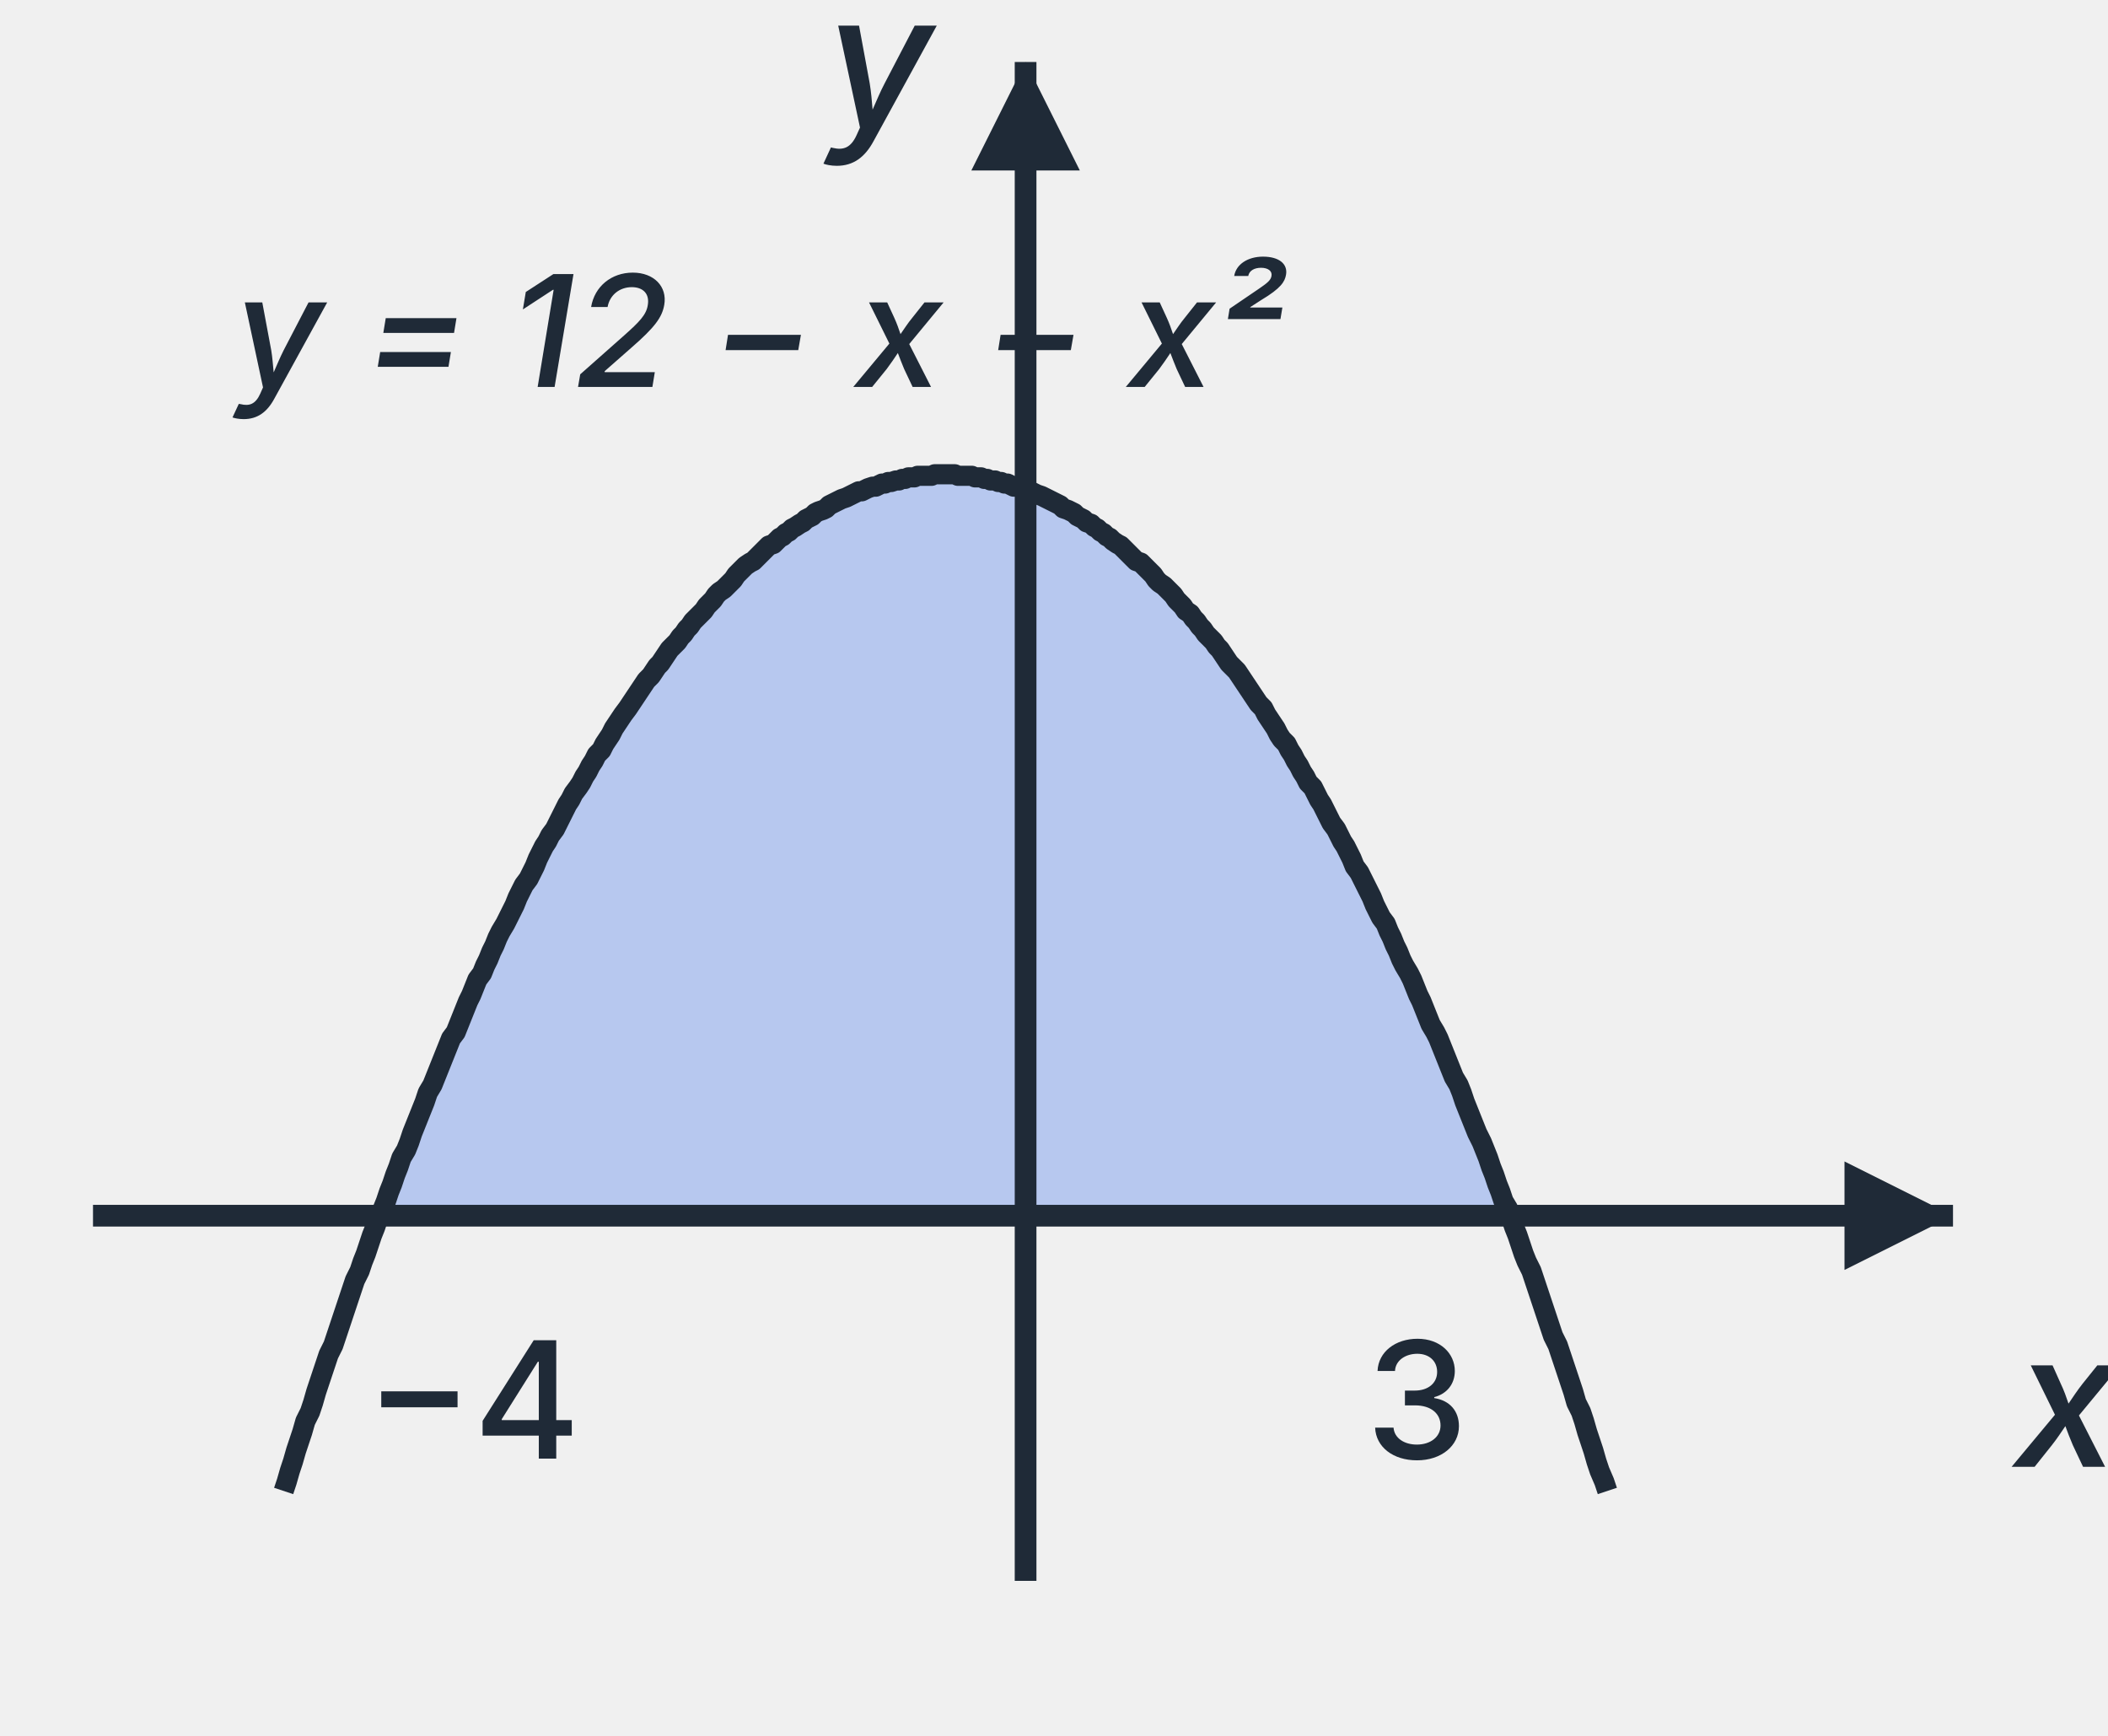
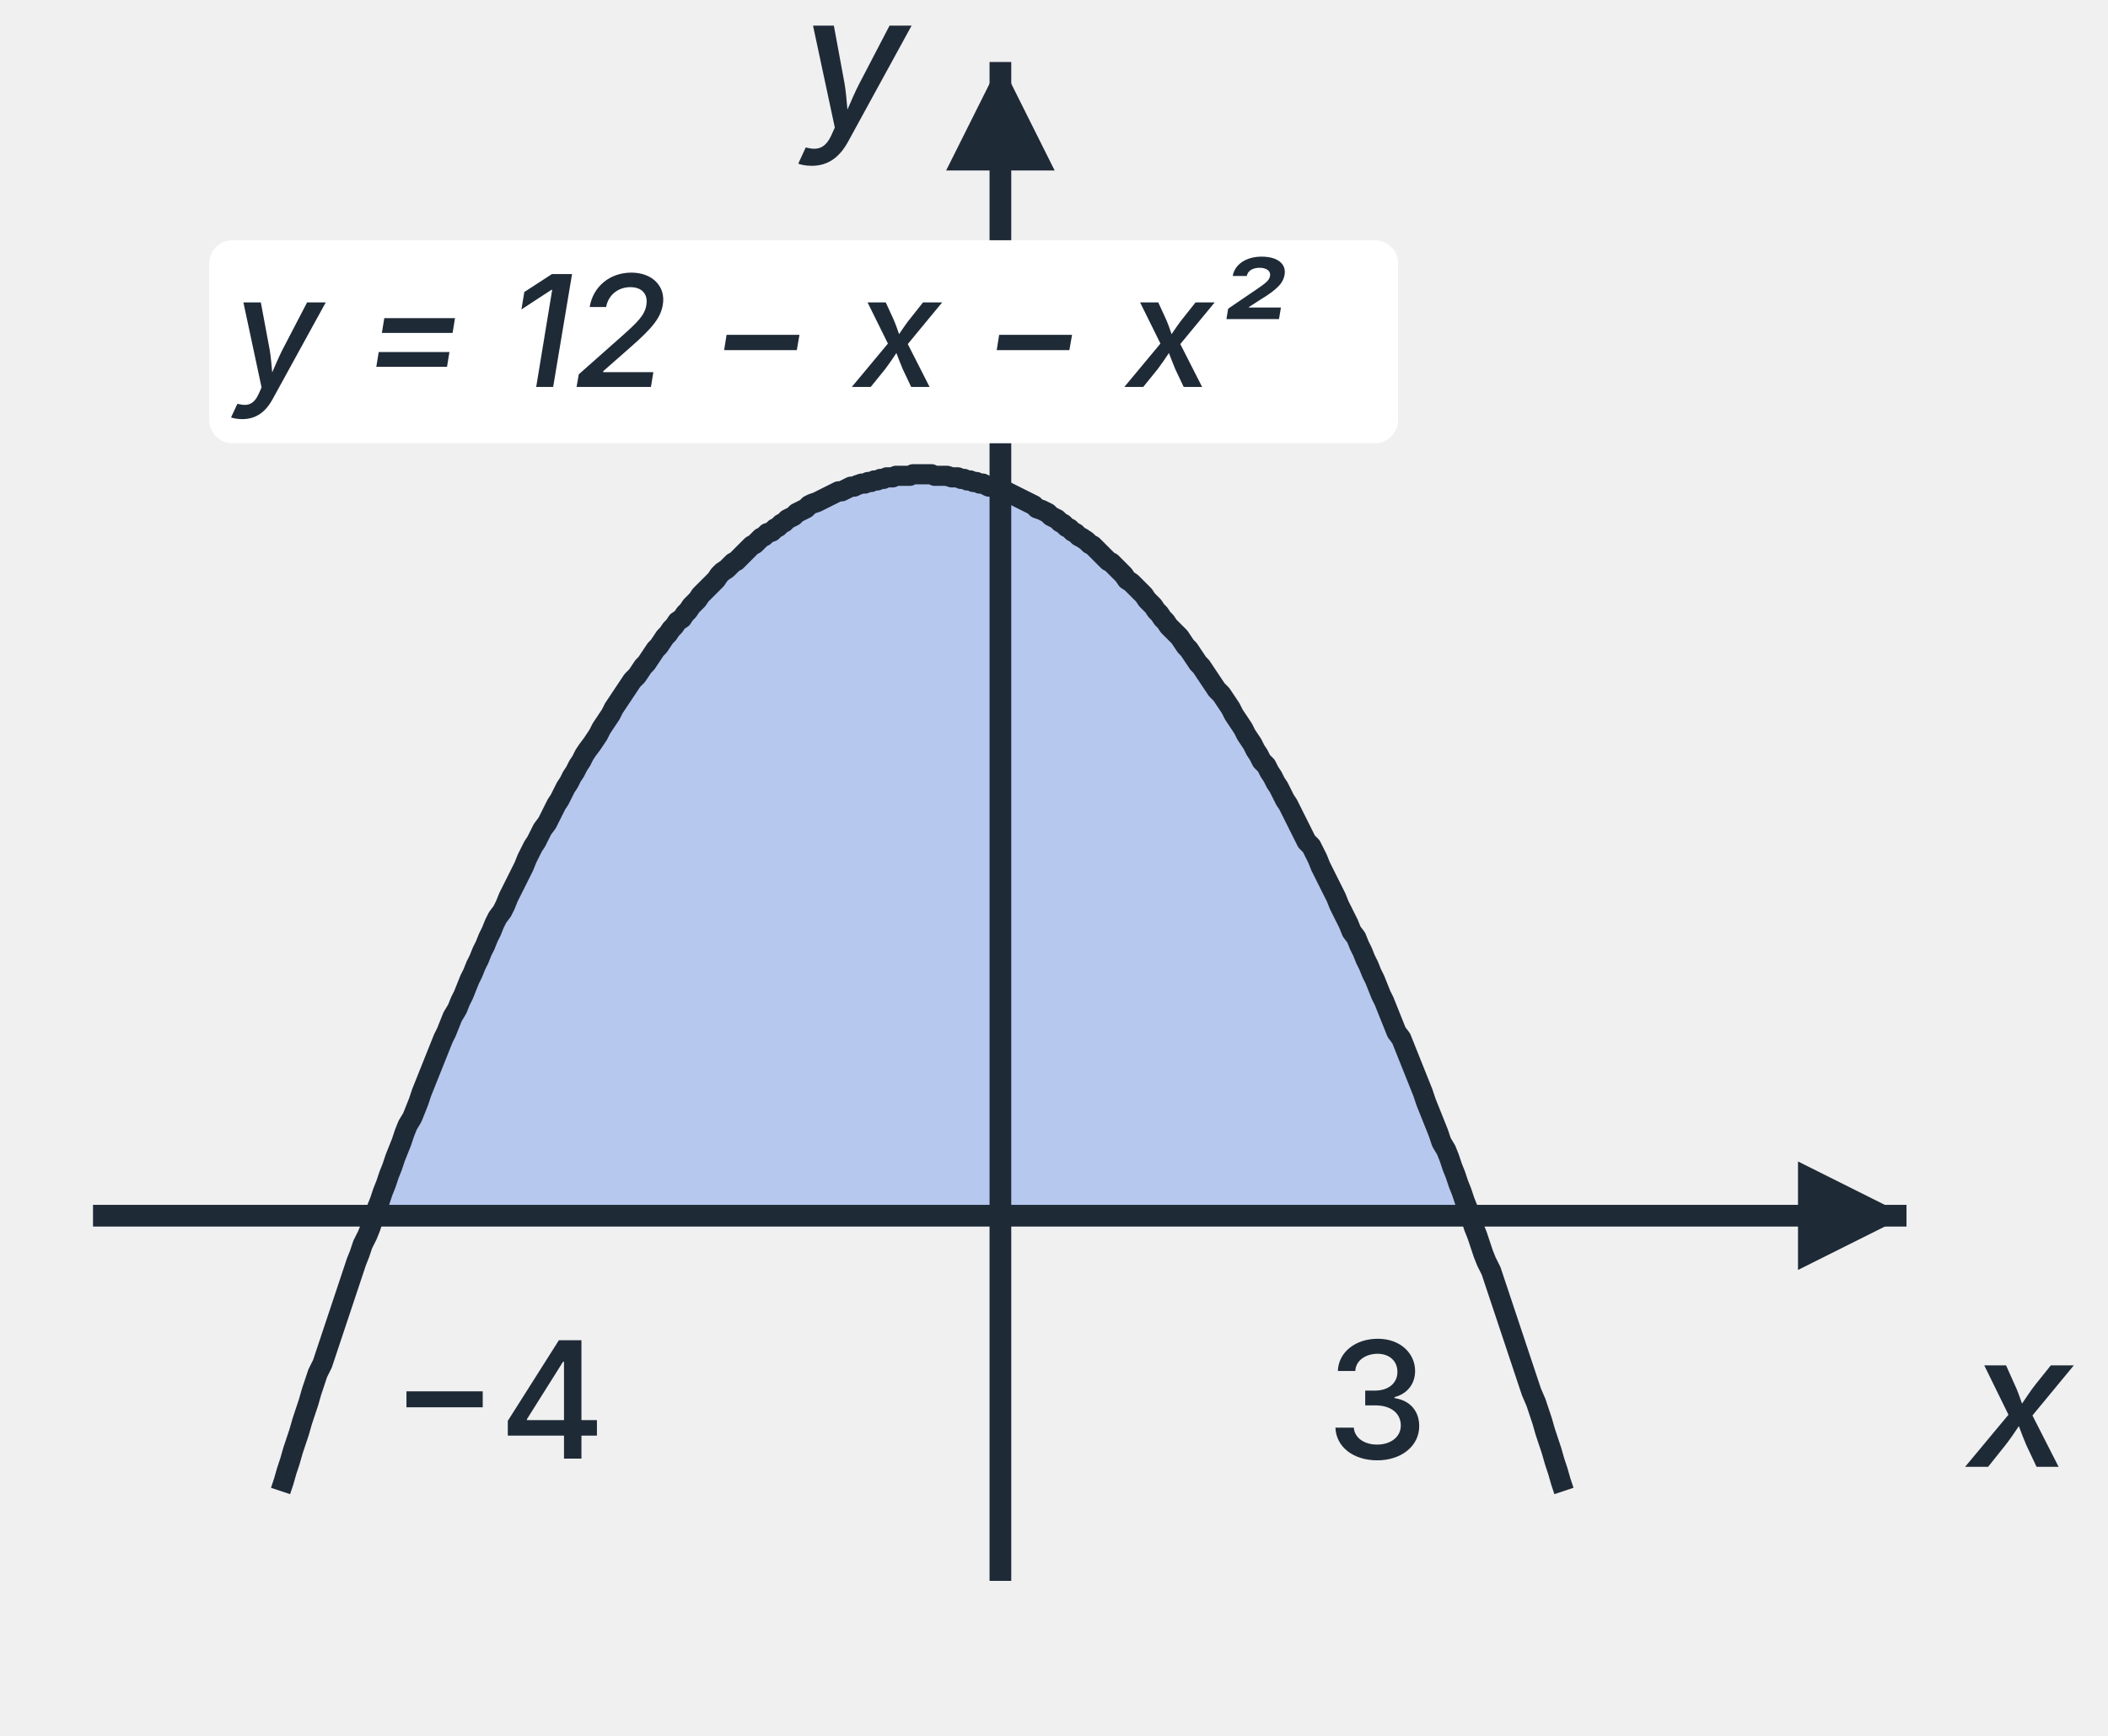
<svg xmlns="http://www.w3.org/2000/svg" viewBox="0 0 136 112" width="136" height="112" font-family="Inter, Arial, sans-serif">
-   <polygon points="24.5,78.4 24.9,77.5 25.2,76.5 25.6,75.6 26.0,74.7 26.3,73.8 26.7,72.9 27.1,72.0 27.4,71.1 27.8,70.2 28.1,69.4 28.5,68.5 28.9,67.7 29.2,66.8 29.6,66.0 30.0,65.2 30.3,64.4 30.7,63.6 31.1,62.8 31.4,62.0 31.8,61.2 32.2,60.5 32.5,59.7 32.9,59.0 33.2,58.2 33.6,57.5 34.0,56.8 34.3,56.1 34.7,55.4 35.1,54.7 35.4,54.1 35.8,53.4 36.2,52.7 36.5,52.1 36.9,51.5 37.3,50.8 37.6,50.2 38.0,49.6 38.4,49.0 38.7,48.4 39.1,47.8 39.4,47.3 39.8,46.7 40.2,46.2 40.5,45.6 40.9,45.1 41.3,44.6 41.6,44.1 42.0,43.6 42.4,43.1 42.7,42.6 43.1,42.1 43.5,41.6 43.8,41.2 44.2,40.7 44.6,40.3 44.9,39.9 45.3,39.5 45.6,39.1 46.0,38.7 46.4,38.3 46.7,37.9 47.1,37.5 47.5,37.2 47.8,36.8 48.2,36.5 48.6,36.2 48.9,35.8 49.3,35.5 49.7,35.2 50.0,34.9 50.4,34.7 50.7,34.4 51.1,34.1 51.5,33.9 51.8,33.6 52.2,33.4 52.6,33.2 52.9,32.9 53.3,32.7 53.7,32.5 54.0,32.4 54.4,32.2 54.8,32.0 55.1,31.9 55.5,31.7 55.9,31.6 56.2,31.4 56.6,31.3 56.9,31.2 57.3,31.1 57.7,31.0 58.0,30.9 58.4,30.9 58.8,30.8 59.1,30.8 59.5,30.7 59.9,30.7 60.2,30.7 60.6,30.6 61.0,30.6 61.3,30.6 61.7,30.7 62.1,30.7 62.4,30.7 62.8,30.8 63.1,30.8 63.5,30.9 63.9,30.9 64.2,31.0 64.6,31.1 65.0,31.2 65.3,31.3 65.7,31.4 66.1,31.6 66.4,31.7 66.8,31.9 67.2,32.0 67.5,32.2 67.9,32.4 68.2,32.5 68.6,32.7 69.0,32.9 69.3,33.2 69.7,33.4 70.1,33.6 70.4,33.9 70.8,34.1 71.2,34.4 71.5,34.7 71.9,34.9 72.3,35.2 72.6,35.5 73.0,35.8 73.4,36.2 73.7,36.5 74.1,36.8 74.4,37.2 74.8,37.5 75.2,37.9 75.5,38.3 75.9,38.7 76.3,39.1 76.6,39.5 77.0,39.9 77.4,40.3 77.7,40.7 78.1,41.2 78.5,41.6 78.8,42.1 79.2,42.6 79.6,43.1 79.9,43.6 80.3,44.1 80.6,44.6 81.0,45.1 81.4,45.6 81.7,46.2 82.1,46.7 82.5,47.3 82.8,47.8 83.2,48.4 83.6,49.0 83.9,49.6 84.3,50.2 84.7,50.8 85.0,51.5 85.4,52.1 85.8,52.7 86.1,53.4 86.5,54.1 86.8,54.7 87.2,55.4 87.6,56.1 87.9,56.8 88.3,57.5 88.7,58.2 89.0,59.0 89.4,59.7 89.8,60.5 90.1,61.2 90.5,62.0 90.9,62.8 91.2,63.6 91.6,64.4 91.9,65.2 92.3,66.0 92.7,66.8 93.0,67.7 93.4,68.5 93.8,69.4 94.1,70.2 94.5,71.1 94.9,72.0 95.2,72.9 95.6,73.8 96.0,74.7 96.3,75.6 96.7,76.5 97.1,77.5 97.4,78.4 97.4,78.4 97.1,78.4 96.7,78.4 96.3,78.4 96.0,78.4 95.6,78.4 95.2,78.4 94.9,78.4 94.5,78.4 94.1,78.4 93.8,78.4 93.4,78.4 93.0,78.4 92.7,78.4 92.3,78.4 91.9,78.4 91.6,78.4 91.2,78.4 90.9,78.4 90.5,78.4 90.1,78.4 89.8,78.4 89.4,78.4 89.0,78.4 88.7,78.4 88.3,78.4 87.9,78.4 87.6,78.4 87.2,78.4 86.8,78.4 86.5,78.4 86.1,78.4 85.8,78.4 85.4,78.4 85.0,78.4 84.7,78.4 84.3,78.4 83.9,78.4 83.6,78.4 83.2,78.4 82.8,78.4 82.5,78.4 82.1,78.4 81.7,78.4 81.4,78.4 81.0,78.4 80.6,78.4 80.3,78.4 79.9,78.4 79.6,78.4 79.2,78.4 78.8,78.4 78.5,78.4 78.1,78.4 77.7,78.4 77.4,78.4 77.0,78.4 76.6,78.4 76.3,78.4 75.9,78.4 75.5,78.4 75.2,78.4 74.8,78.4 74.4,78.4 74.1,78.4 73.7,78.4 73.4,78.4 73.0,78.4 72.6,78.4 72.3,78.4 71.9,78.4 71.5,78.4 71.2,78.4 70.8,78.4 70.4,78.4 70.1,78.4 69.7,78.4 69.3,78.4 69.0,78.4 68.6,78.4 68.2,78.4 67.9,78.4 67.5,78.4 67.2,78.4 66.8,78.4 66.4,78.4 66.1,78.4 65.7,78.4 65.3,78.4 65.0,78.4 64.6,78.4 64.2,78.4 63.9,78.4 63.5,78.4 63.1,78.4 62.8,78.4 62.4,78.4 62.1,78.4 61.7,78.4 61.3,78.4 61.0,78.4 60.6,78.4 60.2,78.4 59.9,78.4 59.5,78.4 59.1,78.4 58.8,78.4 58.4,78.4 58.0,78.4 57.7,78.4 57.3,78.4 56.9,78.4 56.6,78.4 56.2,78.4 55.9,78.4 55.5,78.4 55.1,78.4 54.8,78.4 54.4,78.4 54.0,78.4 53.7,78.4 53.3,78.4 52.9,78.4 52.6,78.4 52.2,78.4 51.8,78.4 51.5,78.4 51.1,78.4 50.7,78.4 50.4,78.4 50.0,78.4 49.7,78.4 49.3,78.4 48.9,78.4 48.6,78.4 48.2,78.4 47.8,78.4 47.5,78.4 47.1,78.4 46.7,78.4 46.4,78.4 46.0,78.4 45.6,78.4 45.3,78.4 44.9,78.4 44.6,78.4 44.2,78.4 43.8,78.4 43.5,78.4 43.1,78.4 42.7,78.4 42.4,78.4 42.0,78.4 41.6,78.4 41.3,78.4 40.9,78.4 40.5,78.4 40.2,78.4 39.8,78.4 39.4,78.4 39.1,78.4 38.7,78.4 38.4,78.4 38.0,78.4 37.6,78.4 37.3,78.4 36.9,78.4 36.5,78.4 36.2,78.4 35.8,78.4 35.4,78.4 35.1,78.4 34.7,78.4 34.3,78.4 34.0,78.4 33.6,78.4 33.2,78.4 32.9,78.4 32.5,78.4 32.2,78.4 31.8,78.4 31.4,78.4 31.1,78.4 30.7,78.4 30.3,78.4 30.0,78.4 29.6,78.4 29.2,78.4 28.9,78.4 28.5,78.4 28.1,78.4 27.8,78.4 27.4,78.4 27.1,78.4 26.7,78.4 26.3,78.4 26.0,78.4 25.6,78.4 25.2,78.4 24.9,78.4 24.5,78.4" fill="#2563eb" fill-opacity="0.28" stroke="none" />
-   <line x1="6.0" y1="78.439" x2="126.0" y2="78.439" stroke="#1f2a37" stroke-width="1.4" />
-   <path d="M126.0,78.439 l-7,-3.5 v7 z" fill="#1f2a37" />
-   <line x1="66.167" y1="102.0" x2="66.167" y2="4.0" stroke="#1f2a37" stroke-width="1.4" />
-   <path d="M66.167,4.0 l-3.5,7 h7 z" fill="#1f2a37" />
-   <text x="130.0" y="94.639" text-anchor="start" font-size="12" fill="#1f2a37" font-weight="500" font-style="italic">x</text>
-   <text x="60.167" y="8.2" text-anchor="end" font-size="12" fill="#1f2a37" font-weight="500" font-style="italic">y</text>
-   <polyline points="18.3,96.2 18.5,95.6 18.7,94.9 18.9,94.3 19.1,93.6 19.3,93.0 19.5,92.4 19.7,91.7 20.0,91.1 20.2,90.5 20.4,89.8 20.6,89.2 20.8,88.6 21.0,88.0 21.2,87.4 21.5,86.8 21.7,86.2 21.9,85.6 22.1,85.0 22.3,84.4 22.5,83.8 22.7,83.2 22.9,82.6 23.2,82.0 23.4,81.4 23.6,80.9 23.8,80.3 24.0,79.7 24.2,79.2 24.4,78.6 24.7,78.0 24.9,77.5 25.1,76.9 25.3,76.4 25.5,75.8 25.7,75.3 25.9,74.7 26.2,74.2 26.4,73.7 26.6,73.1 26.8,72.6 27.0,72.1 27.2,71.6 27.4,71.1 27.6,70.5 27.9,70.0 28.1,69.5 28.3,69.0 28.5,68.5 28.7,68.0 28.9,67.5 29.1,67.0 29.4,66.6 29.6,66.1 29.8,65.6 30.0,65.1 30.2,64.6 30.4,64.2 30.6,63.7 30.8,63.2 31.1,62.8 31.3,62.3 31.5,61.9 31.7,61.4 31.9,61.0 32.1,60.5 32.3,60.1 32.6,59.6 32.8,59.2 33.0,58.8 33.2,58.4 33.4,57.9 33.6,57.5 33.8,57.1 34.1,56.7 34.3,56.3 34.5,55.9 34.7,55.4 34.9,55.0 35.1,54.6 35.3,54.3 35.5,53.9 35.8,53.5 36.0,53.1 36.2,52.7 36.4,52.3 36.6,51.9 36.8,51.6 37.0,51.2 37.3,50.8 37.5,50.5 37.7,50.1 37.9,49.8 38.1,49.4 38.3,49.1 38.5,48.7 38.8,48.4 39.0,48.0 39.2,47.7 39.4,47.4 39.6,47.0 39.8,46.7 40.0,46.4 40.2,46.1 40.5,45.7 40.7,45.4 40.9,45.1 41.1,44.8 41.3,44.5 41.5,44.2 41.7,43.9 42.0,43.6 42.2,43.3 42.4,43.0 42.6,42.8 42.8,42.5 43.0,42.2 43.2,41.9 43.4,41.7 43.7,41.4 43.9,41.1 44.1,40.9 44.3,40.6 44.5,40.4 44.7,40.1 44.9,39.9 45.2,39.6 45.4,39.4 45.6,39.1 45.8,38.9 46.0,38.7 46.2,38.4 46.4,38.2 46.7,38.0 46.9,37.8 47.1,37.6 47.3,37.4 47.5,37.1 47.7,36.9 47.9,36.7 48.1,36.5 48.4,36.3 48.6,36.2 48.8,36.0 49.0,35.8 49.2,35.6 49.4,35.4 49.6,35.2 49.9,35.1 50.1,34.9 50.3,34.7 50.5,34.6 50.7,34.4 50.9,34.3 51.1,34.1 51.3,34.0 51.6,33.8 51.8,33.7 52.0,33.5 52.2,33.4 52.4,33.3 52.6,33.1 52.8,33.0 53.1,32.9 53.3,32.8 53.5,32.6 53.7,32.5 53.9,32.4 54.1,32.3 54.3,32.2 54.6,32.1 54.8,32.0 55.0,31.9 55.2,31.8 55.4,31.7 55.6,31.7 55.8,31.6 56.0,31.5 56.3,31.4 56.5,31.4 56.7,31.3 56.9,31.2 57.1,31.2 57.3,31.1 57.5,31.1 57.8,31.0 58.0,31.0 58.2,30.9 58.4,30.9 58.6,30.8 58.8,30.8 59.0,30.8 59.2,30.7 59.5,30.7 59.7,30.7 59.9,30.7 60.1,30.7 60.3,30.6 60.5,30.6 60.7,30.6 61.0,30.6 61.2,30.6 61.4,30.6 61.6,30.6 61.8,30.7 62.0,30.7 62.2,30.7 62.5,30.7 62.7,30.7 62.9,30.8 63.1,30.8 63.3,30.8 63.5,30.9 63.7,30.9 63.9,31.0 64.2,31.0 64.4,31.1 64.6,31.1 64.8,31.2 65.0,31.2 65.2,31.3 65.4,31.4 65.7,31.4 65.9,31.5 66.1,31.6 66.3,31.7 66.5,31.7 66.7,31.8 66.9,31.9 67.2,32.0 67.4,32.1 67.6,32.2 67.8,32.3 68.0,32.4 68.2,32.5 68.4,32.6 68.6,32.8 68.9,32.9 69.1,33.0 69.3,33.1 69.5,33.3 69.7,33.4 69.9,33.5 70.1,33.7 70.4,33.8 70.6,34.0 70.8,34.1 71.0,34.3 71.2,34.4 71.4,34.6 71.6,34.7 71.8,34.9 72.1,35.1 72.3,35.2 72.5,35.4 72.7,35.6 72.9,35.8 73.1,36.0 73.3,36.2 73.6,36.3 73.8,36.5 74.0,36.7 74.2,36.9 74.4,37.1 74.6,37.4 74.8,37.6 75.1,37.8 75.3,38.0 75.5,38.2 75.7,38.4 75.9,38.7 76.1,38.9 76.3,39.1 76.5,39.4 76.8,39.6 77.0,39.9 77.2,40.1 77.4,40.4 77.6,40.6 77.8,40.9 78.0,41.1 78.3,41.4 78.5,41.7 78.7,41.9 78.9,42.2 79.1,42.5 79.3,42.8 79.5,43.0 79.8,43.3 80.0,43.6 80.2,43.9 80.4,44.2 80.6,44.5 80.8,44.8 81.0,45.1 81.2,45.4 81.5,45.7 81.7,46.1 81.9,46.4 82.1,46.7 82.3,47.0 82.5,47.4 82.7,47.7 83.0,48.0 83.2,48.4 83.4,48.7 83.6,49.1 83.8,49.4 84.0,49.8 84.2,50.1 84.4,50.5 84.7,50.8 84.9,51.2 85.1,51.6 85.3,51.9 85.5,52.3 85.7,52.7 85.9,53.1 86.2,53.5 86.4,53.9 86.6,54.3 86.8,54.6 87.0,55.0 87.2,55.4 87.4,55.9 87.7,56.3 87.9,56.7 88.1,57.1 88.3,57.5 88.5,57.9 88.7,58.4 88.9,58.8 89.1,59.2 89.4,59.6 89.6,60.1 89.8,60.5 90.0,61.0 90.2,61.4 90.4,61.9 90.6,62.3 90.9,62.8 91.1,63.2 91.3,63.7 91.5,64.2 91.7,64.6 91.9,65.1 92.1,65.6 92.3,66.1 92.6,66.6 92.8,67.0 93.0,67.5 93.2,68.0 93.4,68.5 93.6,69.0 93.8,69.5 94.1,70.0 94.3,70.5 94.5,71.1 94.7,71.6 94.9,72.1 95.1,72.6 95.3,73.1 95.6,73.7 95.8,74.2 96.0,74.7 96.2,75.3 96.4,75.8 96.6,76.4 96.8,76.9 97.0,77.5 97.3,78.0 97.5,78.6 97.7,79.2 97.9,79.7 98.1,80.3 98.3,80.9 98.5,81.4 98.8,82.0 99.0,82.6 99.2,83.2 99.4,83.8 99.6,84.4 99.8,85.0 100.0,85.6 100.2,86.2 100.5,86.8 100.7,87.4 100.9,88.0 101.1,88.6 101.3,89.2 101.5,89.8 101.7,90.5 102.0,91.1 102.2,91.7 102.4,92.4 102.6,93.0 102.8,93.6 103.0,94.3 103.2,94.9 103.5,95.6 103.7,96.2" fill="none" stroke="#1f2a37" stroke-width="1.3" stroke-linejoin="round" />
-   <text x="30.5" y="94.114" text-anchor="middle" font-size="10.5" fill="#1f2a37" font-weight="500">−4</text>
-   <text x="91.417" y="94.114" text-anchor="middle" font-size="10.5" fill="#1f2a37" font-weight="500">3</text>
-   <text x="15.125" y="24.963" text-anchor="start" font-size="10" fill="#1f2a37" font-weight="500" font-style="italic">y = 12 − x − x²</text>
+   <polygon points="24.1,78.4 24.5,77.5 24.8,76.5 25.2,75.6 25.5,74.7 25.9,73.8 26.2,72.9 26.6,72.0 27.0,71.1 27.3,70.2 27.7,69.4 28.0,68.5 28.4,67.7 28.7,66.8 29.1,66.0 29.4,65.2 29.8,64.4 30.1,63.6 30.5,62.8 30.8,62.0 31.2,61.2 31.6,60.5 31.9,59.7 32.3,59.0 32.6,58.2 33.0,57.5 33.3,56.8 33.7,56.1 34.0,55.4 34.4,54.7 34.7,54.1 35.1,53.4 35.4,52.7 35.8,52.1 36.1,51.5 36.5,50.8 36.9,50.2 37.2,49.6 37.6,49.0 37.9,48.4 38.3,47.8 38.6,47.3 39.0,46.7 39.3,46.2 39.7,45.6 40.0,45.1 40.4,44.6 40.7,44.1 41.1,43.6 41.5,43.1 41.8,42.6 42.2,42.1 42.5,41.6 42.9,41.2 43.2,40.7 43.6,40.3 43.9,39.9 44.3,39.5 44.6,39.1 45.0,38.7 45.3,38.3 45.7,37.9 46.1,37.5 46.4,37.2 46.8,36.8 47.1,36.5 47.5,36.2 47.8,35.8 48.2,35.5 48.5,35.2 48.9,34.9 49.2,34.7 49.6,34.4 49.9,34.1 50.3,33.9 50.6,33.6 51.0,33.4 51.4,33.2 51.7,32.9 52.1,32.7 52.4,32.5 52.8,32.4 53.1,32.2 53.5,32.0 53.8,31.9 54.2,31.7 54.5,31.6 54.9,31.4 55.2,31.3 55.6,31.2 56.0,31.1 56.3,31.0 56.7,30.9 57.0,30.9 57.4,30.8 57.7,30.8 58.1,30.7 58.4,30.7 58.8,30.7 59.1,30.6 59.5,30.6 59.8,30.6 60.2,30.7 60.6,30.7 60.9,30.7 61.3,30.8 61.6,30.8 62.0,30.9 62.3,30.9 62.7,31.0 63.0,31.1 63.4,31.2 63.7,31.3 64.1,31.4 64.4,31.6 64.8,31.7 65.1,31.9 65.5,32.0 65.9,32.2 66.2,32.4 66.6,32.5 66.9,32.7 67.3,32.9 67.6,33.2 68.0,33.4 68.3,33.6 68.7,33.9 69.0,34.1 69.4,34.4 69.7,34.7 70.1,34.9 70.5,35.2 70.8,35.5 71.2,35.8 71.5,36.2 71.9,36.5 72.2,36.8 72.6,37.2 72.9,37.5 73.3,37.9 73.6,38.3 74.0,38.7 74.3,39.1 74.7,39.5 75.0,39.9 75.4,40.3 75.8,40.7 76.1,41.2 76.5,41.6 76.8,42.1 77.2,42.6 77.5,43.1 77.9,43.6 78.2,44.1 78.6,44.6 78.9,45.1 79.3,45.6 79.6,46.2 80.0,46.7 80.4,47.3 80.7,47.8 81.1,48.4 81.4,49.0 81.8,49.6 82.1,50.2 82.5,50.8 82.8,51.5 83.2,52.1 83.5,52.7 83.9,53.4 84.2,54.1 84.6,54.7 85.0,55.4 85.3,56.1 85.7,56.8 86.0,57.5 86.4,58.2 86.7,59.0 87.1,59.7 87.4,60.5 87.8,61.2 88.1,62.0 88.5,62.8 88.8,63.6 89.2,64.4 89.5,65.2 89.9,66.0 90.3,66.8 90.6,67.7 91.0,68.5 91.3,69.4 91.7,70.2 92.0,71.1 92.4,72.0 92.7,72.9 93.1,73.8 93.4,74.7 93.8,75.6 94.1,76.5 94.5,77.5 94.9,78.4 94.9,78.4 94.5,78.4 94.1,78.4 93.8,78.4 93.4,78.4 93.1,78.4 92.7,78.4 92.4,78.4 92.0,78.4 91.7,78.4 91.3,78.4 91.0,78.4 90.6,78.4 90.3,78.4 89.9,78.4 89.5,78.4 89.2,78.4 88.8,78.4 88.5,78.4 88.1,78.4 87.8,78.4 87.4,78.4 87.1,78.4 86.7,78.4 86.4,78.4 86.0,78.4 85.7,78.4 85.3,78.4 85.0,78.4 84.6,78.4 84.2,78.4 83.9,78.4 83.5,78.4 83.2,78.4 82.8,78.4 82.5,78.4 82.1,78.4 81.8,78.4 81.4,78.4 81.1,78.4 80.7,78.4 80.4,78.4 80.0,78.4 79.6,78.4 79.3,78.4 78.9,78.4 78.6,78.4 78.2,78.4 77.9,78.4 77.5,78.4 77.2,78.4 76.8,78.4 76.5,78.4 76.1,78.4 75.8,78.4 75.4,78.4 75.0,78.4 74.7,78.4 74.3,78.4 74.0,78.4 73.6,78.4 73.3,78.4 72.9,78.4 72.6,78.4 72.2,78.4 71.9,78.4 71.5,78.4 71.2,78.4 70.8,78.4 70.5,78.4 70.1,78.4 69.7,78.4 69.4,78.4 69.0,78.4 68.7,78.4 68.3,78.4 68.0,78.4 67.6,78.4 67.3,78.4 66.9,78.4 66.6,78.4 66.2,78.4 65.9,78.4 65.5,78.4 65.1,78.4 64.8,78.4 64.4,78.4 64.1,78.4 63.7,78.4 63.4,78.4 63.0,78.4 62.7,78.4 62.3,78.4 62.0,78.4 61.6,78.4 61.3,78.4 60.9,78.4 60.6,78.4 60.2,78.4 59.8,78.4 59.5,78.4 59.1,78.4 58.8,78.4 58.4,78.4 58.1,78.4 57.7,78.4 57.4,78.4 57.0,78.4 56.7,78.4 56.3,78.4 56.0,78.4 55.6,78.4 55.2,78.4 54.9,78.4 54.5,78.4 54.2,78.4 53.8,78.4 53.5,78.4 53.1,78.4 52.8,78.4 52.4,78.4 52.1,78.4 51.7,78.4 51.4,78.4 51.0,78.4 50.6,78.4 50.3,78.4 49.9,78.4 49.6,78.4 49.2,78.4 48.9,78.4 48.5,78.4 48.2,78.4 47.8,78.4 47.5,78.4 47.1,78.4 46.8,78.4 46.4,78.4 46.1,78.4 45.7,78.4 45.3,78.4 45.0,78.4 44.6,78.4 44.3,78.4 43.9,78.4 43.6,78.4 43.2,78.4 42.9,78.4 42.5,78.4 42.2,78.4 41.8,78.4 41.5,78.4 41.1,78.4 40.7,78.4 40.4,78.4 40.0,78.4 39.7,78.4 39.3,78.4 39.0,78.4 38.6,78.4 38.3,78.4 37.9,78.4 37.6,78.4 37.2,78.4 36.9,78.4 36.5,78.4 36.1,78.4 35.8,78.4 35.4,78.4 35.1,78.4 34.7,78.4 34.4,78.4 34.0,78.4 33.7,78.4 33.3,78.4 33.0,78.4 32.6,78.4 32.3,78.4 31.9,78.4 31.6,78.4 31.2,78.4 30.8,78.4 30.5,78.4 30.1,78.4 29.8,78.4 29.4,78.4 29.1,78.4 28.7,78.4 28.4,78.4 28.0,78.4 27.7,78.4 27.3,78.4 27.0,78.4 26.6,78.4 26.2,78.4 25.9,78.4 25.5,78.4 25.2,78.4 24.8,78.4 24.5,78.4 24.1,78.4" fill="#2563eb" fill-opacity="0.28" stroke="none" />
+   <line x1="6.0" y1="78.439" x2="123.0" y2="78.439" stroke="#1f2a37" stroke-width="1.4" />
+   <path d="M123.0,78.439 l-7,-3.5 v7 z" fill="#1f2a37" />
+   <line x1="64.542" y1="102.0" x2="64.542" y2="4.0" stroke="#1f2a37" stroke-width="1.4" />
+   <path d="M64.542,4.0 l-3.5,7 h7 z" fill="#1f2a37" />
+   <text x="127.0" y="94.639" text-anchor="start" font-size="12" fill="#1f2a37" font-weight="500" font-style="italic">x</text>
+   <text x="58.542" y="8.2" text-anchor="end" font-size="12" fill="#1f2a37" font-weight="500" font-style="italic">y</text>
+   <polyline points="18.1,96.2 18.3,95.6 18.5,94.9 18.7,94.3 18.9,93.6 19.1,93.0 19.3,92.4 19.5,91.7 19.7,91.1 19.9,90.5 20.1,89.8 20.3,89.2 20.5,88.6 20.8,88.0 21.0,87.4 21.2,86.8 21.4,86.2 21.6,85.6 21.8,85.0 22.0,84.4 22.2,83.8 22.4,83.2 22.6,82.6 22.8,82.0 23.0,81.4 23.2,80.9 23.4,80.3 23.7,79.7 23.9,79.2 24.1,78.6 24.3,78.0 24.5,77.5 24.7,76.9 24.9,76.4 25.1,75.8 25.3,75.3 25.5,74.7 25.7,74.2 25.9,73.7 26.1,73.1 26.3,72.6 26.6,72.1 26.8,71.6 27.0,71.1 27.2,70.5 27.4,70.0 27.6,69.5 27.8,69.0 28.0,68.5 28.2,68.0 28.4,67.5 28.6,67.0 28.8,66.6 29.0,66.1 29.2,65.6 29.5,65.1 29.7,64.6 29.9,64.2 30.1,63.7 30.3,63.2 30.5,62.8 30.7,62.3 30.9,61.9 31.1,61.4 31.3,61.0 31.5,60.5 31.7,60.1 31.9,59.6 32.1,59.2 32.4,58.8 32.6,58.4 32.8,57.9 33.0,57.5 33.2,57.1 33.4,56.7 33.6,56.3 33.8,55.9 34.0,55.4 34.2,55.0 34.4,54.6 34.6,54.3 34.8,53.9 35.0,53.5 35.3,53.1 35.5,52.7 35.7,52.3 35.9,51.9 36.1,51.6 36.3,51.2 36.5,50.8 36.7,50.5 36.9,50.1 37.1,49.8 37.3,49.4 37.5,49.1 37.7,48.7 37.9,48.4 38.2,48.0 38.4,47.7 38.6,47.4 38.8,47.0 39.0,46.7 39.2,46.4 39.4,46.1 39.6,45.7 39.8,45.4 40.0,45.1 40.2,44.8 40.4,44.5 40.6,44.2 40.8,43.9 41.1,43.6 41.3,43.3 41.5,43.0 41.7,42.8 41.9,42.5 42.1,42.2 42.3,41.9 42.5,41.7 42.7,41.4 42.9,41.1 43.1,40.9 43.3,40.6 43.5,40.4 43.7,40.1 44.0,39.9 44.2,39.6 44.4,39.4 44.6,39.1 44.8,38.9 45.0,38.7 45.2,38.4 45.4,38.2 45.6,38.0 45.8,37.8 46.0,37.6 46.2,37.4 46.4,37.1 46.6,36.9 46.9,36.7 47.1,36.5 47.3,36.3 47.5,36.2 47.7,36.0 47.9,35.8 48.1,35.6 48.3,35.4 48.5,35.2 48.7,35.1 48.9,34.9 49.1,34.7 49.3,34.6 49.5,34.4 49.8,34.3 50.0,34.1 50.2,34.0 50.4,33.8 50.6,33.7 50.8,33.5 51.0,33.4 51.2,33.3 51.4,33.1 51.6,33.0 51.8,32.9 52.0,32.8 52.2,32.6 52.4,32.5 52.7,32.4 52.9,32.3 53.1,32.2 53.3,32.1 53.5,32.0 53.7,31.9 53.9,31.8 54.1,31.7 54.3,31.7 54.5,31.6 54.7,31.5 54.9,31.4 55.1,31.4 55.3,31.3 55.6,31.2 55.8,31.2 56.0,31.1 56.2,31.1 56.4,31.0 56.6,31.0 56.8,30.9 57.0,30.9 57.2,30.8 57.4,30.8 57.6,30.8 57.8,30.7 58.0,30.7 58.2,30.7 58.5,30.7 58.7,30.7 58.9,30.6 59.1,30.6 59.3,30.6 59.5,30.6 59.7,30.6 59.9,30.6 60.1,30.6 60.3,30.7 60.5,30.7 60.7,30.7 60.9,30.7 61.1,30.7 61.4,30.8 61.6,30.8 61.8,30.8 62.0,30.9 62.2,30.9 62.4,31.0 62.6,31.0 62.8,31.1 63.0,31.1 63.2,31.2 63.4,31.2 63.6,31.3 63.8,31.4 64.0,31.4 64.3,31.5 64.5,31.6 64.7,31.7 64.9,31.7 65.1,31.8 65.3,31.9 65.5,32.0 65.7,32.1 65.9,32.2 66.1,32.3 66.3,32.4 66.5,32.5 66.7,32.6 66.9,32.8 67.2,32.9 67.4,33.0 67.6,33.1 67.8,33.3 68.0,33.4 68.2,33.5 68.4,33.7 68.6,33.8 68.8,34.0 69.0,34.1 69.2,34.3 69.4,34.4 69.6,34.6 69.8,34.7 70.1,34.9 70.3,35.1 70.5,35.2 70.7,35.4 70.9,35.6 71.1,35.8 71.3,36.0 71.5,36.2 71.7,36.3 71.9,36.5 72.1,36.7 72.3,36.9 72.5,37.1 72.7,37.4 73.0,37.6 73.2,37.8 73.4,38.0 73.6,38.2 73.8,38.4 74.0,38.7 74.2,38.9 74.4,39.1 74.6,39.4 74.8,39.6 75.0,39.9 75.2,40.1 75.4,40.4 75.6,40.6 75.9,40.9 76.1,41.1 76.3,41.4 76.5,41.7 76.7,41.9 76.9,42.2 77.1,42.5 77.3,42.8 77.5,43.0 77.7,43.3 77.9,43.6 78.1,43.9 78.3,44.2 78.5,44.5 78.8,44.8 79.0,45.1 79.2,45.4 79.4,45.7 79.6,46.1 79.8,46.4 80.0,46.7 80.2,47.0 80.4,47.4 80.6,47.7 80.8,48.0 81.0,48.4 81.2,48.7 81.4,49.1 81.7,49.4 81.9,49.8 82.1,50.1 82.3,50.5 82.5,50.8 82.7,51.2 82.9,51.6 83.1,51.9 83.3,52.3 83.5,52.7 83.7,53.1 83.9,53.5 84.1,53.9 84.3,54.3 84.6,54.6 84.8,55.0 85.0,55.4 85.2,55.9 85.4,56.3 85.6,56.7 85.8,57.1 86.0,57.5 86.2,57.9 86.4,58.4 86.6,58.8 86.8,59.2 87.0,59.6 87.2,60.1 87.5,60.5 87.7,61.0 87.9,61.4 88.1,61.9 88.3,62.3 88.5,62.8 88.7,63.2 88.9,63.7 89.1,64.2 89.3,64.6 89.5,65.1 89.7,65.6 89.9,66.1 90.1,66.6 90.4,67.0 90.6,67.5 90.8,68.0 91.0,68.5 91.2,69.0 91.4,69.5 91.6,70.0 91.8,70.5 92.0,71.1 92.2,71.6 92.4,72.1 92.6,72.6 92.8,73.1 93.0,73.7 93.3,74.2 93.5,74.7 93.7,75.3 93.9,75.8 94.1,76.4 94.3,76.9 94.5,77.5 94.7,78.0 94.9,78.6 95.1,79.2 95.3,79.7 95.5,80.3 95.7,80.9 95.9,81.4 96.2,82.0 96.4,82.6 96.6,83.2 96.8,83.8 97.0,84.4 97.2,85.0 97.4,85.6 97.6,86.2 97.8,86.8 98.0,87.4 98.2,88.0 98.4,88.6 98.6,89.2 98.8,89.8 99.1,90.5 99.3,91.1 99.5,91.7 99.7,92.4 99.9,93.0 100.1,93.6 100.3,94.3 100.5,94.9 100.7,95.6 100.9,96.2" fill="none" stroke="#1f2a37" stroke-width="1.3" stroke-linejoin="round" />
+   <text x="32.125" y="94.114" text-anchor="middle" font-size="10.5" fill="#1f2a37" font-weight="500">−4</text>
+   <text x="88.854" y="94.114" text-anchor="middle" font-size="10.5" fill="#1f2a37" font-weight="500">3</text>
+   <rect x="13.5" y="15.5" width="76.7" height="13.1" fill="#fff" rx="1.5" />
+   <text x="15.031" y="24.963" text-anchor="start" font-size="10" fill="#1f2a37" font-weight="500" font-style="italic">y = 12 − x − x²</text>
</svg>
